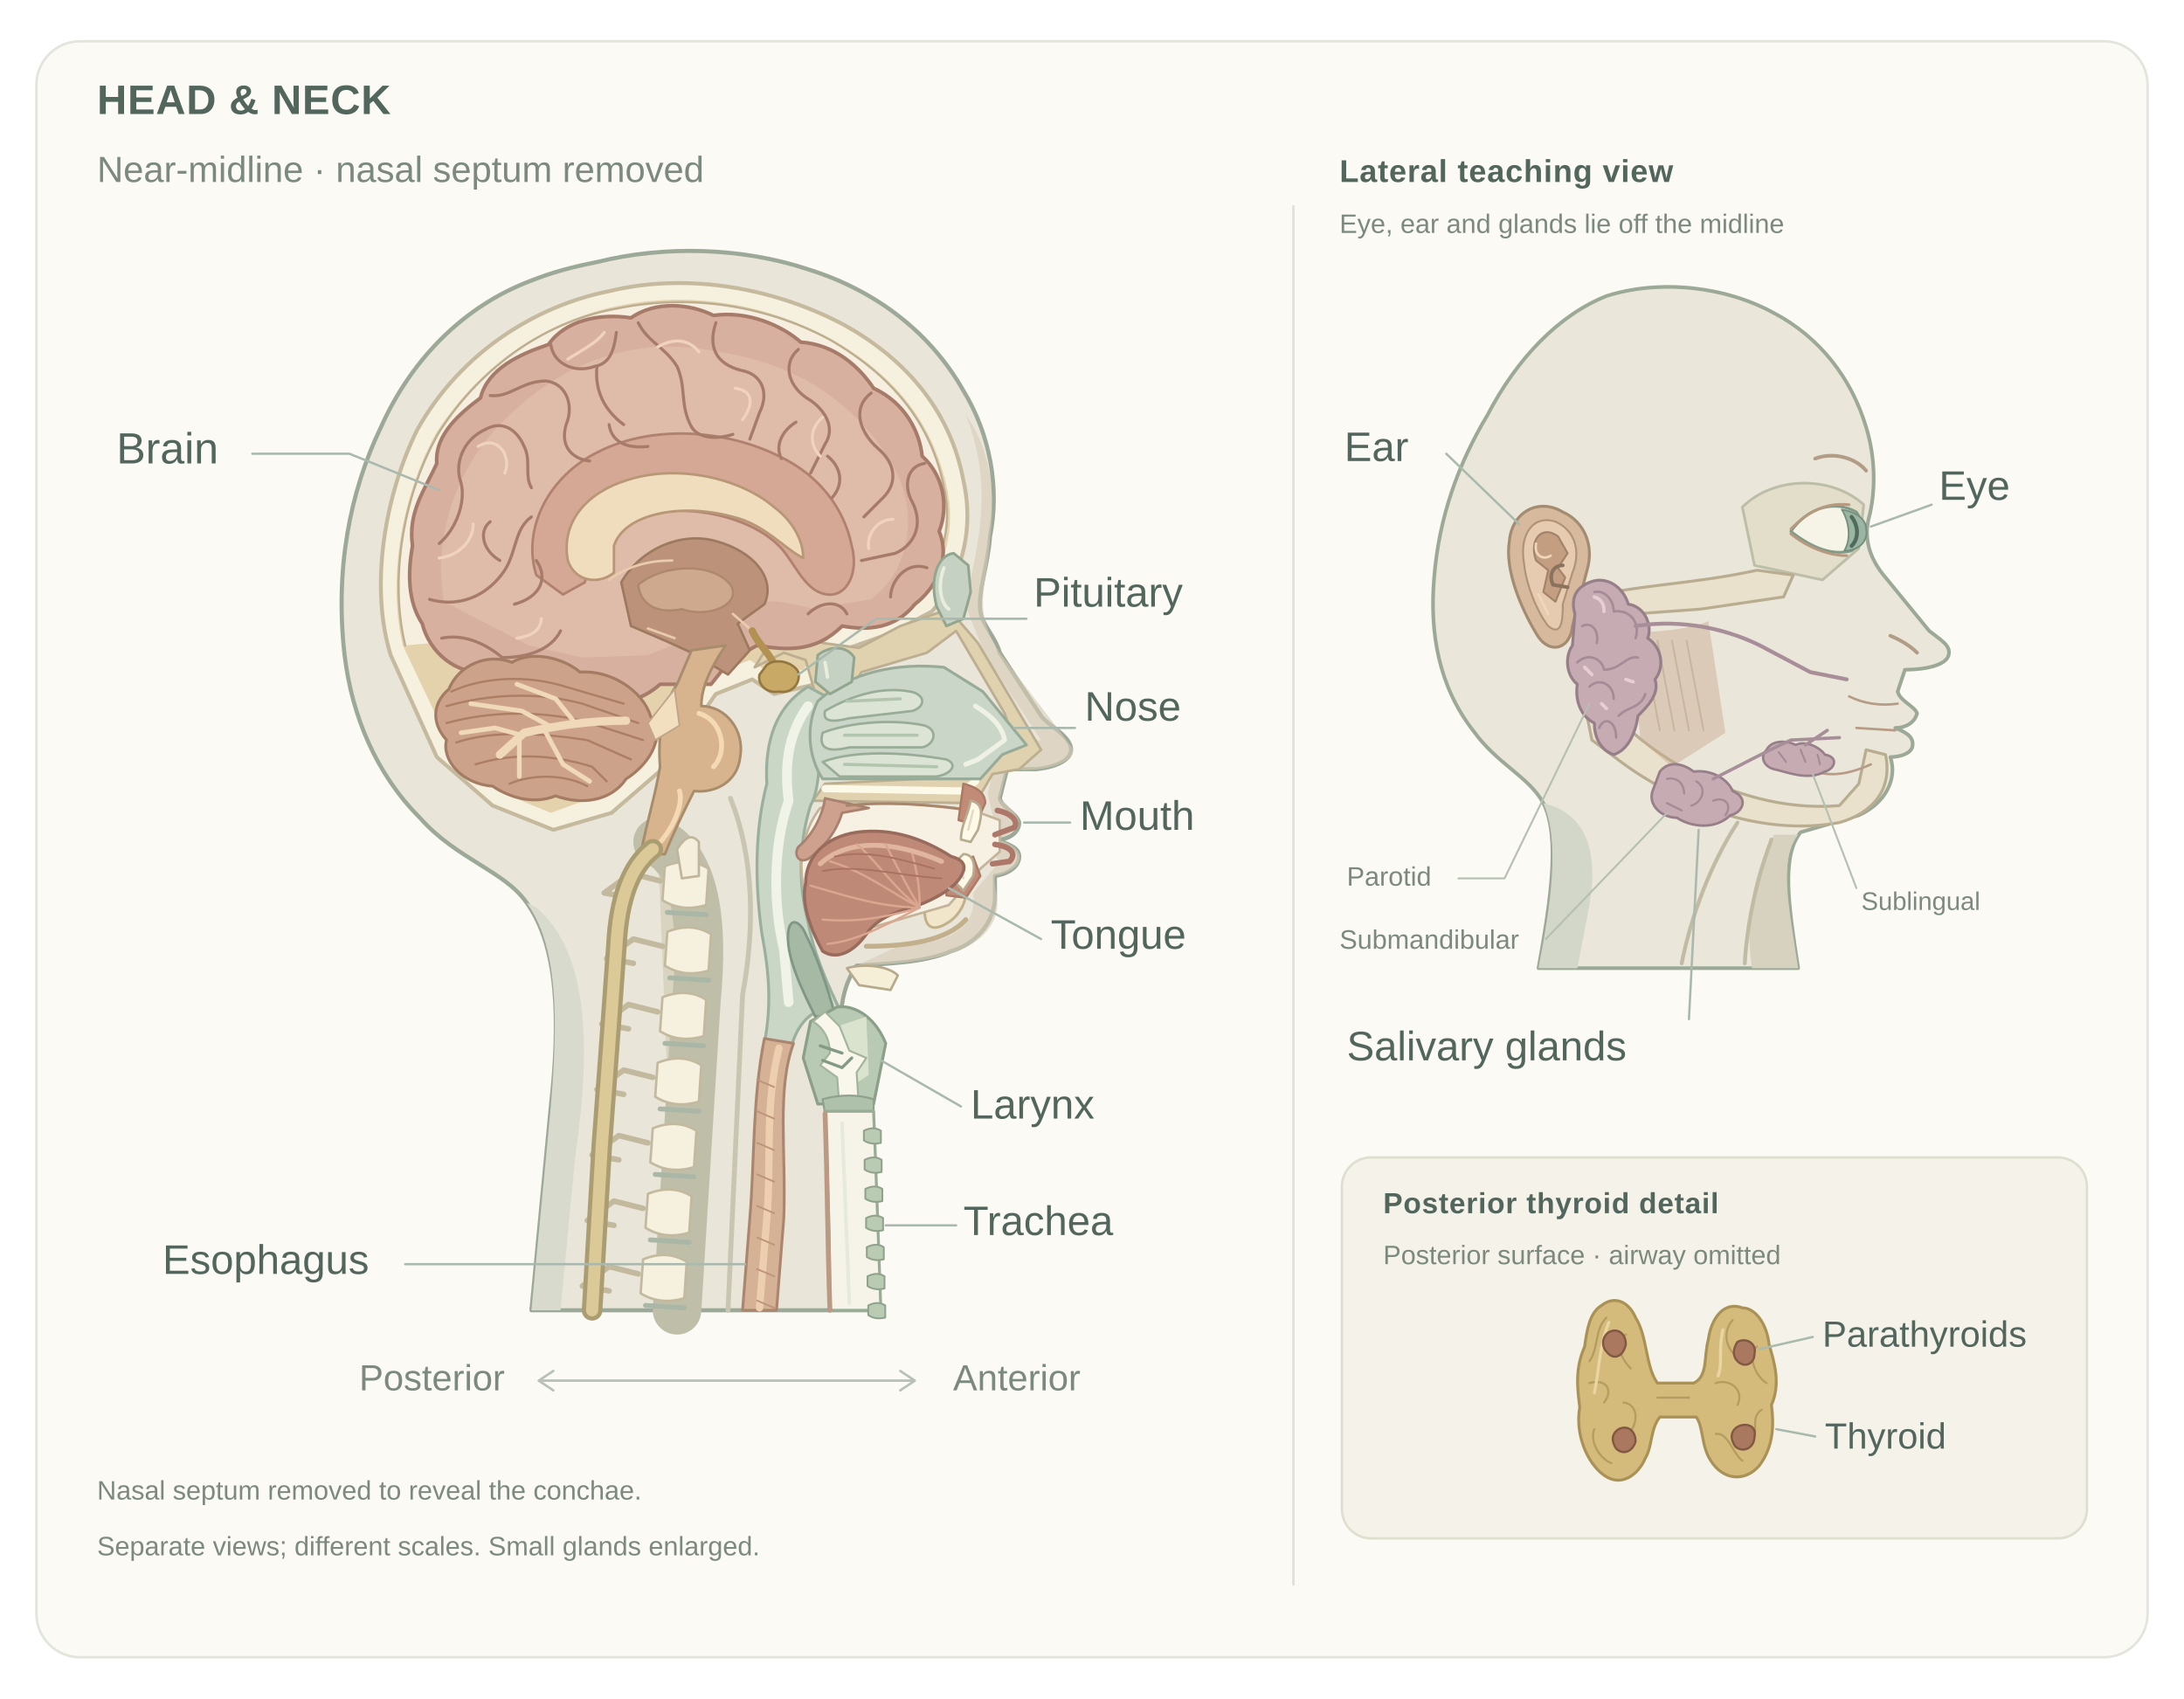
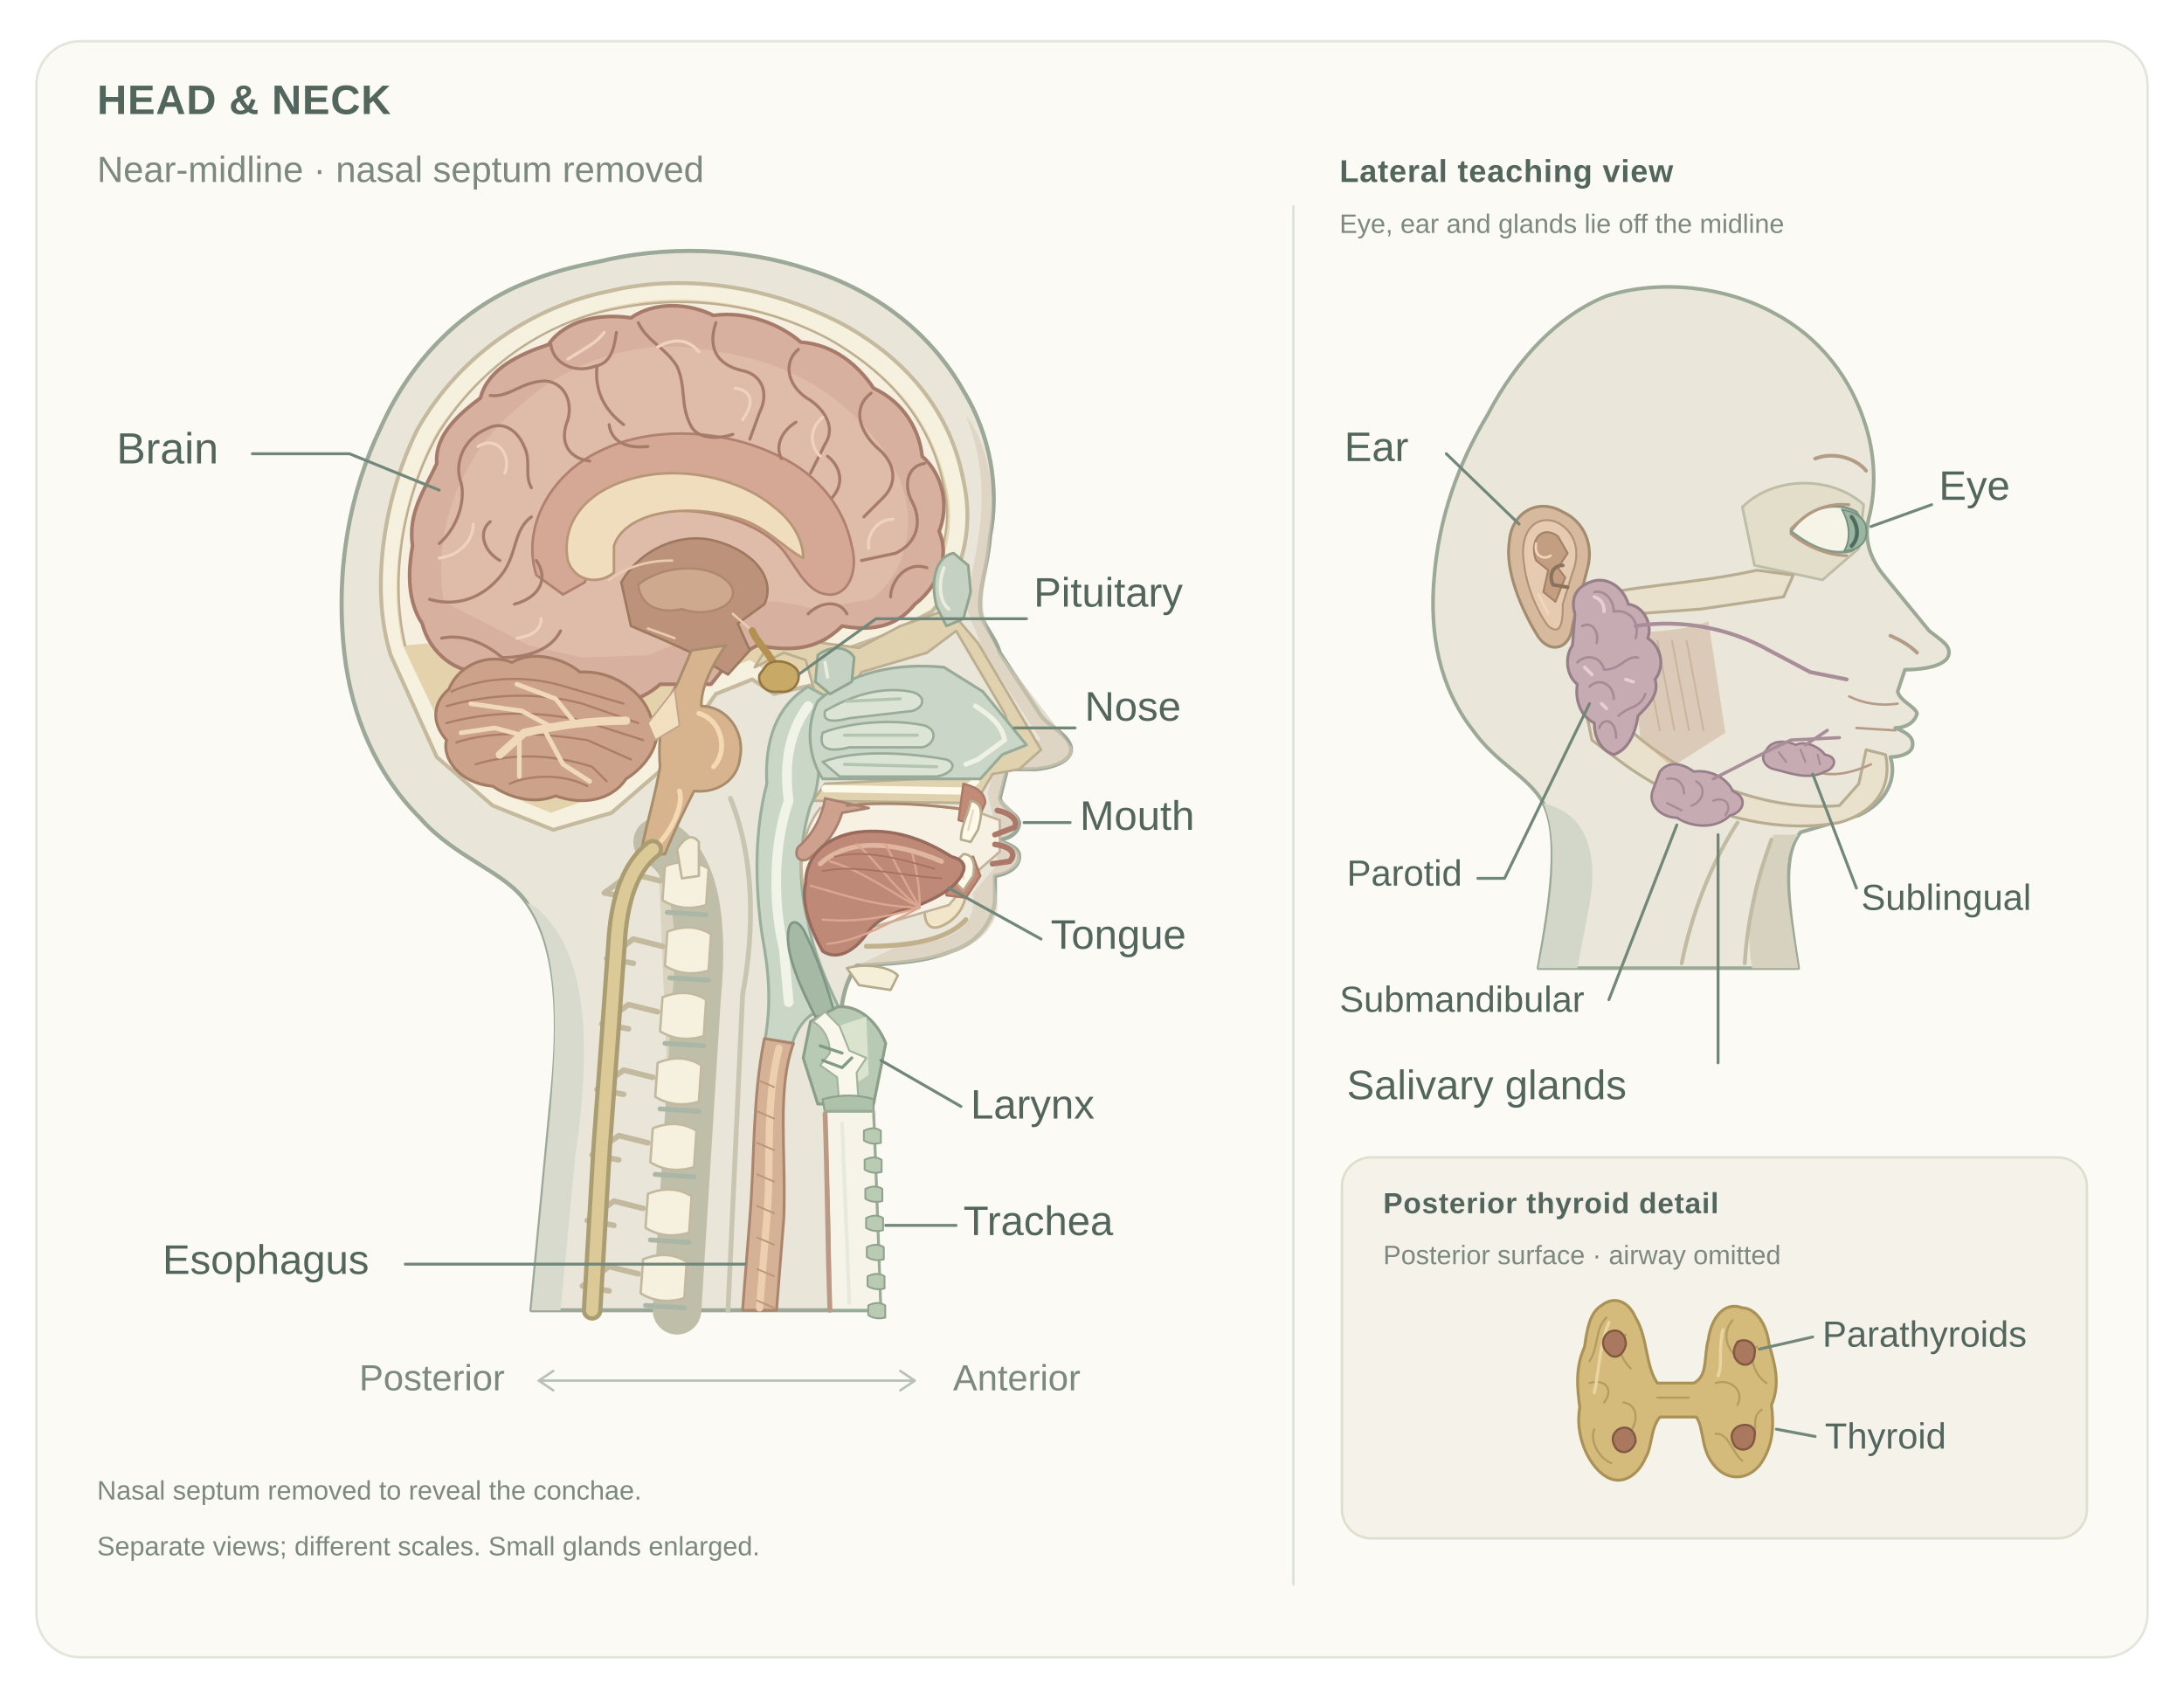
<svg xmlns="http://www.w3.org/2000/svg" viewBox="0 0 900 700" fill="none" role="group" aria-labelledby="body-title body-description" data-artwork-version="4.0-head-anatomical">
  <defs>
    <style>text{font-family:Arial,"Noto Sans CJK SC",sans-serif}.organ{cursor:pointer;transition:opacity .2s ease;outline:none}.organ.dimmed,.organ.is-dimmed{opacity:.18}.organ.active,.organ.selected,.organ:focus-visible{filter:drop-shadow(0 0 3px #5a8d7990)}.detail{pointer-events:none}.organ-hit{fill:transparent;stroke:none}.section-title{font-weight:600;letter-spacing:.3px}.leader{fill:none;stroke:#a6b5a7;stroke-width:1}.view-note{fill:#7c897e}</style>
  </defs>
  <g id="head-inset-context" pointer-events="none">
    <rect x="15" y="17" width="870" height="666" rx="18" fill="#fbfaf5" stroke="#e1e5db" />
    <path d="M533 85V653" fill="none" stroke="#dce2d8" stroke-width="1" stroke-linecap="round" stroke-linejoin="round" />
    <text x="40" y="47" fill="#52665e" font-size="17" text-anchor="start" data-en="HEAD &amp; NECK" data-zh="头颈" class="section-title">HEAD &amp; NECK</text>
    <text x="40" y="75" fill="#52665e" font-size="15" text-anchor="start" data-en="Near-midline · nasal septum removed" data-zh="近正中切面 · 已移去鼻中隔" class="view-note">Near-midline · nasal septum removed</text>
    <text x="552" y="75" fill="#52665e" font-size="13" text-anchor="start" data-en="Lateral teaching view" data-zh="侧位教学示意" class="section-title">Lateral teaching view</text>
    <text x="552" y="96" fill="#52665e" font-size="11" text-anchor="start" data-en="Eye, ear and glands lie off the midline" data-zh="眼、耳与腺体位于正中面外" class="view-note">Eye, ear and glands lie off the midline</text>
    <path d="M246 108C274 101 306 102 333 111C362 120 384 138 397 161C408 179 412 201 408 221C407 234 403 243 404 252C405 258 410 262 412 269L429 295C432 299 439 302 441 307C443 312 437 316 427 317L415 317L412 329C413 333 419 335 420 339C420 343 416 346 411 346C415 348 420 349 420 353C420 357 416 360 410 361L410 371C409 381 402 389 392 392C380 397 366 397 353 398C344 411 346 428 348 448L358 540L219 540L227 456C231 420 230 390 217 372C208 359 188 354 173 337C155 319 145 295 142 270C138 235 144 203 157 176C170 147 192 126 218 116C228 112 236 110 246 108Z" fill="#e9e5d9" stroke="#9ca998" stroke-width="1.7" stroke-linecap="round" stroke-linejoin="round" />
    <path d="M221 374C242 392 244 429 237 477L231 540H219L227 456C230 419 230 390 217 372Z" fill="#d8dace" stroke="none" stroke-width="0" stroke-linecap="round" stroke-linejoin="round" />
    <path d="M398 171C411 204 401 229 398 250L406 270L429 305L412 307L407 327L410 340L406 348L412 355L401 368C403 383 390 389 370 390L353 398C380 397 400 394 408 382C414 373 409 367 410 361C424 358 423 349 411 346C424 341 421 337 412 329L415 317C435 319 446 312 441 307L412 269C400 251 407 242 408 221C411 199 406 182 398 171Z" fill="#d7cbb7" stroke="none" stroke-width="0" stroke-linecap="round" stroke-linejoin="round" opacity=".62" />
    <path d="M161 270C152 241 159 203 172 177C190 145 221 126 251 120C284 112 320 119 348 134C375 149 392 171 397 198C402 220 395 240 384 252L367 261L350 267L336 282L319 286L310 280L295 286L274 316L252 335L228 342L203 332L180 312Z" fill="#f6f0df" stroke="#c5b99e" stroke-width="1.6" stroke-linecap="round" stroke-linejoin="round" />
    <path d="M166 266C159 236 167 201 180 178C199 149 226 132 255 126C284 120 316 125 343 140C369 155 384 174 390 200C394 217 390 234 379 246L360 255L344 260L331 276L318 278L309 272L291 279L268 310L249 327L227 335L205 326L185 306Z" fill="#e4d2ad" stroke="none" stroke-width="0" stroke-linecap="round" stroke-linejoin="round" />
    <path d="M167 266C160 237 167 202 181 178C199 150 226 132 255 127C285 121 316 126 342 140C368 155 384 175 389 201C393 218 387 235 378 246" fill="#f6eedf" stroke="#bcae90" stroke-width="0.9" stroke-linecap="round" stroke-linejoin="round" />
    <path d="M311 275L323 269L332 272L336 286L348 288L355 277L382 269L394 260L414 294L417 303L405 306L398 320L340 323L335 330L402 331L409 319L420 317L429 309L403 265L391 251L371 258L354 267L339 265L330 262L316 267Z" fill="#e0d2ae" stroke="#bcae90" stroke-width="1.05" stroke-linecap="round" stroke-linejoin="round" />
    <path d="M340 325L397 326L402 322" fill="none" stroke="#fdf9e9" stroke-width="3" stroke-linecap="round" stroke-linejoin="round" />
    <path d="M397 361C400 368 397 376 391 380C385 384 381 383 381 375L383 362L389 357Z" fill="#f1e6c9" stroke="#c1b08b" stroke-width="1.1" stroke-linecap="round" stroke-linejoin="round" />
    <path d="M398 379C390 388 373 390 357 390" fill="none" stroke="#c1b08b" stroke-width="2" stroke-linecap="round" stroke-linejoin="round" />
    <path d="M271 347C287 355 290 381 287 412L279 540" fill="#d8d4bf" stroke="#bfbea9" stroke-width="20" stroke-linecap="round" stroke-linejoin="round" />
    <path d="M274 357Q284 353 292 358L291 373Q281 376 273 371Z" fill="#f6f0de" stroke="#c3b99f" stroke-width="1" stroke-linecap="round" stroke-linejoin="round" />
    <path d="M275 376L291 377" fill="none" stroke="#aab6a6" stroke-width="2" stroke-linecap="round" stroke-linejoin="round" />
    <path d="M272 363L260 360L249 368L260 370" fill="none" stroke="#c3b99f" stroke-width="2.3" stroke-linecap="round" stroke-linejoin="round" />
    <path d="M275 384Q285 380 293 385L292 400Q282 403 274 398Z" fill="#f6f0de" stroke="#c3b99f" stroke-width="1" stroke-linecap="round" stroke-linejoin="round" />
    <path d="M276 403L292 404" fill="none" stroke="#aab6a6" stroke-width="2" stroke-linecap="round" stroke-linejoin="round" />
    <path d="M273 390L261 387L250 395L261 397" fill="none" stroke="#c3b99f" stroke-width="2.3" stroke-linecap="round" stroke-linejoin="round" />
    <path d="M273 411Q283 407 291 412L290 427Q280 430 272 425Z" fill="#f6f0de" stroke="#c3b99f" stroke-width="1" stroke-linecap="round" stroke-linejoin="round" />
    <path d="M274 430L290 431" fill="none" stroke="#aab6a6" stroke-width="2" stroke-linecap="round" stroke-linejoin="round" />
    <path d="M271 417L259 414L248 422L259 424" fill="none" stroke="#c3b99f" stroke-width="2.3" stroke-linecap="round" stroke-linejoin="round" />
    <path d="M271 438Q281 434 289 439L288 454Q278 457 270 452Z" fill="#f6f0de" stroke="#c3b99f" stroke-width="1" stroke-linecap="round" stroke-linejoin="round" />
    <path d="M272 457L288 458" fill="none" stroke="#aab6a6" stroke-width="2" stroke-linecap="round" stroke-linejoin="round" />
    <path d="M269 444L257 441L246 449L257 451" fill="none" stroke="#c3b99f" stroke-width="2.3" stroke-linecap="round" stroke-linejoin="round" />
    <path d="M269 465Q279 461 287 466L286 481Q276 484 268 479Z" fill="#f6f0de" stroke="#c3b99f" stroke-width="1" stroke-linecap="round" stroke-linejoin="round" />
    <path d="M270 484L286 485" fill="none" stroke="#aab6a6" stroke-width="2" stroke-linecap="round" stroke-linejoin="round" />
    <path d="M267 471L255 468L244 476L255 478" fill="none" stroke="#c3b99f" stroke-width="2.3" stroke-linecap="round" stroke-linejoin="round" />
    <path d="M267 492Q277 488 285 493L284 508Q274 511 266 506Z" fill="#f6f0de" stroke="#c3b99f" stroke-width="1" stroke-linecap="round" stroke-linejoin="round" />
    <path d="M268 511L284 512" fill="none" stroke="#aab6a6" stroke-width="2" stroke-linecap="round" stroke-linejoin="round" />
    <path d="M265 498L253 495L242 503L253 505" fill="none" stroke="#c3b99f" stroke-width="2.3" stroke-linecap="round" stroke-linejoin="round" />
    <path d="M265 519Q275 515 283 520L282 535Q272 538 264 533Z" fill="#f6f0de" stroke="#c3b99f" stroke-width="1" stroke-linecap="round" stroke-linejoin="round" />
    <path d="M266 538L282 539" fill="none" stroke="#aab6a6" stroke-width="2" stroke-linecap="round" stroke-linejoin="round" />
    <path d="M263 525L251 522L240 530L251 532" fill="none" stroke="#c3b99f" stroke-width="2.3" stroke-linecap="round" stroke-linejoin="round" />
    <path d="M279 350L281 362L288 361L288 347Q284 342 279 350Z" fill="#f4eedb" stroke="#c0b69d" stroke-width="1" stroke-linecap="round" stroke-linejoin="round" />
    <path d="M301 329C311 354 311 383 306 410L300 540" fill="none" stroke="#c9c5b1" stroke-width="2" stroke-linecap="round" stroke-linejoin="round" />
    <path d="M662 122C684 115 711 118 731 129C750 139 763 156 769 176C773 189 773 203 770 214C768 223 771 231 777 238L795 260C800 264 804 266 803 270C802 274 794 276 785 276L782 285C783 289 789 291 790 294C789 298 785 300 781 300C786 302 789 304 788 308C787 311 782 312 779 312C782 321 777 331 766 336L742 343C734 353 737 373 741 399L634 399C639 371 643 345 636 331C630 320 617 315 607 301C593 283 589 261 591 238C593 213 601 191 613 171C625 148 642 130 662 122Z" fill="#eae7da" stroke="#9ca997" stroke-width="1.5" stroke-linecap="round" stroke-linejoin="round" />
    <path d="M636 331C653 335 659 350 655 373L650 399H634C639 373 643 347 636 331Z" fill="#d3d7ca" stroke="none" stroke-width="0" stroke-linecap="round" stroke-linejoin="round" />
    <path d="M741 344C733 354 737 373 741 399H722C718 375 725 355 731 344Z" fill="#d7d2bf" stroke="none" stroke-width="0" stroke-linecap="round" stroke-linejoin="round" />
    <path d="M718 209C731 196 755 196 768 208L766 226L751 239L723 233Z" fill="#e3dec9" stroke="#bdbea7" stroke-width="1.1" stroke-linecap="round" stroke-linejoin="round" />
    <path d="M652 247C672 241 697 241 724 235L739 237L735 246L701 251L674 253L669 268L673 302C690 317 723 335 758 332L766 323L769 309L777 311C780 325 772 335 758 339C725 345 691 331 668 314L656 305L648 266Z" fill="#e9e1cb" stroke="#b9ad91" stroke-width="1.2" stroke-linecap="round" stroke-linejoin="round" />
    <path d="M672 261C683 260 694 260 704 256L711 302L689 316L676 305Z" fill="#c9ac91" stroke="none" stroke-width="0" stroke-linecap="round" stroke-linejoin="round" opacity=".48" />
    <path d="M677 264L684 301" fill="none" stroke="#bca185" stroke-width="0.7" stroke-linecap="round" stroke-linejoin="round" opacity=".55" />
    <path d="M683 264L690 301" fill="none" stroke="#bca185" stroke-width="0.7" stroke-linecap="round" stroke-linejoin="round" opacity=".55" />
    <path d="M689 264L696 301" fill="none" stroke="#bca185" stroke-width="0.7" stroke-linecap="round" stroke-linejoin="round" opacity=".55" />
    <path d="M695 264L702 301" fill="none" stroke="#bca185" stroke-width="0.7" stroke-linecap="round" stroke-linejoin="round" opacity=".55" />
    <path d="M716 339C705 356 697 377 693 397M730 346C724 362 720 380 719 397" fill="none" stroke="#c2bba4" stroke-width="1.6" stroke-linecap="round" stroke-linejoin="round" />
    <path d="M782 290C775 291 768 290 762 287M781 301L765 300M771 315C760 320 752 320 746 317" fill="none" stroke="#b69c86" stroke-width="1" stroke-linecap="round" stroke-linejoin="round" />
    <path d="M779 262Q786 265 790 269M748 189C756 186 765 189 769 194" fill="none" stroke="#b29c85" stroke-width="1.5" stroke-linecap="round" stroke-linejoin="round" />
    <rect x="553" y="477" width="307" height="157" rx="12" fill="#f5f3e9" stroke="#dedfce" />
    <text x="570" y="500" fill="#52665e" font-size="12" text-anchor="start" data-en="Posterior thyroid detail" data-zh="甲状腺后面观" class="section-title">Posterior thyroid detail</text>
    <text x="570" y="521" fill="#52665e" font-size="11" text-anchor="start" data-en="Posterior surface · airway omitted" data-zh="后表面 · 未绘气道" class="view-note">Posterior surface · airway omitted</text>
    <text x="178" y="573" fill="#52665e" font-size="15" text-anchor="middle" data-en="Posterior" data-zh="后" class="view-note">Posterior</text>
    <text x="419" y="573" fill="#52665e" font-size="15" text-anchor="middle" data-en="Anterior" data-zh="前" class="view-note">Anterior</text>
    <path d="M222 569H377M222 569L228 565M222 569L228 573M377 569L371 565M377 569L371 573" fill="none" stroke="#b7c1b6" stroke-width="1" stroke-linecap="round" stroke-linejoin="round" />
    <text x="40" y="618" fill="#52665e" font-size="11" text-anchor="start" data-en="Nasal septum removed to reveal the conchae." data-zh="移去鼻中隔，以显示鼻甲。" class="view-note">Nasal septum removed to reveal the conchae.</text>
    <text x="40" y="641" fill="#52665e" font-size="11" text-anchor="start" data-en="Separate views; different scales. Small glands enlarged." data-zh="各视图比例不同；小腺体经放大。" class="view-note">Separate views; different scales. Small glands enlarged.</text>
    <path d="M349 399C356 397 366 398 370 402L367 408L354 406Z" fill="#f6efd8" stroke="#b5aa8c" stroke-width="1" stroke-linecap="round" stroke-linejoin="round" />
  </g>
  <g id="brain" class="organ" data-organ="brain" tabindex="0" role="button" aria-label="Brain, near-midline section with cerebral folds, cerebellum and brainstem" data-view="sagittal">
    <path d="M174 257C168 248 168 236 170 225C168 211 175 202 180 191C179 179 190 170 198 164C201 152 214 146 226 142C233 132 247 129 260 131C270 124 284 125 294 130C308 128 322 134 330 141C344 142 354 151 360 160C373 166 379 178 380 188C389 196 391 209 387 219C392 231 385 243 377 249C369 259 358 260 347 258C336 269 324 268 312 266L301 272L293 282L272 282C261 292 245 292 232 286C218 289 208 281 200 277C188 278 177 269 174 257Z" fill="#d8b0a0" stroke="#a77b6a" stroke-width="1.5" stroke-linecap="round" stroke-linejoin="round" />
    <path d="M183 248C178 222 188 191 210 171C237 145 268 139 296 145C331 150 355 169 368 192C379 211 375 235 359 247L335 251C315 245 302 247 287 262L267 270L240 271L218 266Z" fill="#e4c1ae" stroke="none" stroke-width="0" stroke-linecap="round" stroke-linejoin="round" opacity=".62" />
    <path d="M221 237C215 218 226 196 247 186C269 175 299 177 321 188C338 196 348 210 351 225C354 236 349 246 341 245C331 244 327 230 320 224C307 212 281 207 262 213C248 218 244 228 241 240L232 245Z" fill="#d5a895" stroke="#af816e" stroke-width="1.05" stroke-linecap="round" stroke-linejoin="round" />
    <path d="M234 231C231 215 242 203 258 198C279 191 305 197 319 209C327 215 331 223 331 230C323 226 315 216 302 213C280 207 257 212 253 225L253 236C247 241 237 240 234 231Z" fill="#f0ddbe" stroke="#b89776" stroke-width="1.05" stroke-linecap="round" stroke-linejoin="round" />
    <path d="M256 240C264 226 281 219 295 223C310 227 320 238 315 249L304 257L309 268L300 278L285 269L274 264L260 258Z" fill="#bc927a" stroke="#9c795f" stroke-width="1" stroke-linecap="round" stroke-linejoin="round" />
    <path d="M263 241C274 232 294 232 301 241C306 249 292 255 281 251C272 253 264 250 263 241Z" fill="#cfa98e" stroke="#ad886c" stroke-width="0.9" stroke-linecap="round" stroke-linejoin="round" />
    <path d="M251 239C259 233 268 231 277 231M302 253L310 260M267 259L278 263" fill="none" stroke="#e9cbb0" stroke-width="1" stroke-linecap="round" stroke-linejoin="round" />
    <path d="M181 224C188 218 192 207 190 199C187 191 191 181 200 177C207 173 213 177 216 184C219 190 216 196 219 201" fill="none" stroke="#a77b6a" stroke-width="1.25" stroke-linecap="round" stroke-linejoin="round" class="detail" />
    <path d="M177 247C191 251 202 244 208 235C213 227 212 218 219 213" fill="none" stroke="#a77b6a" stroke-width="1.25" stroke-linecap="round" stroke-linejoin="round" class="detail" />
    <path d="M182 263C192 261 201 266 207 271M207 271C217 271 227 268 231 260" fill="none" stroke="#a77b6a" stroke-width="1.25" stroke-linecap="round" stroke-linejoin="round" class="detail" />
    <path d="M202 163C210 164 215 157 225 157C233 158 236 166 234 173C230 183 235 189 243 190" fill="none" stroke="#a77b6a" stroke-width="1.25" stroke-linecap="round" stroke-linejoin="round" class="detail" />
    <path d="M227 142C228 150 237 154 245 151C251 150 253 145 254 137" fill="none" stroke="#a77b6a" stroke-width="1.25" stroke-linecap="round" stroke-linejoin="round" class="detail" />
    <path d="M246 151C245 161 249 169 257 175" fill="none" stroke="#a77b6a" stroke-width="1.25" stroke-linecap="round" stroke-linejoin="round" class="detail" />
    <path d="M263 133C267 141 274 143 279 151C283 160 280 167 285 176" fill="none" stroke="#a77b6a" stroke-width="1.25" stroke-linecap="round" stroke-linejoin="round" class="detail" />
    <path d="M295 133C291 145 297 151 307 153C314 155 317 162 313 170L309 181" fill="none" stroke="#a77b6a" stroke-width="1.25" stroke-linecap="round" stroke-linejoin="round" class="detail" />
    <path d="M329 144C322 150 325 160 334 165C341 170 344 177 340 183L334 195" fill="none" stroke="#a77b6a" stroke-width="1.25" stroke-linecap="round" stroke-linejoin="round" class="detail" />
    <path d="M359 162C351 168 354 178 362 185C369 191 370 199 364 205L356 213" fill="none" stroke="#a77b6a" stroke-width="1.25" stroke-linecap="round" stroke-linejoin="round" class="detail" />
    <path d="M381 191C374 192 372 200 376 207C381 217 376 225 369 228L355 231" fill="none" stroke="#a77b6a" stroke-width="1.25" stroke-linecap="round" stroke-linejoin="round" class="detail" />
    <path d="M382 234C373 231 367 240 367 246M349 253C346 247 338 248 333 253" fill="none" stroke="#a77b6a" stroke-width="1.25" stroke-linecap="round" stroke-linejoin="round" class="detail" />
    <path d="M202 215C197 219 199 227 206 231M212 249C223 246 226 238 221 231" fill="none" stroke="#a77b6a" stroke-width="1.25" stroke-linecap="round" stroke-linejoin="round" class="detail" />
    <path d="M251 175C252 182 258 185 267 184M285 176C288 181 296 181 302 179" fill="none" stroke="#a77b6a" stroke-width="1.25" stroke-linecap="round" stroke-linejoin="round" class="detail" />
    <path d="M322 189C319 183 323 177 328 174M343 205C349 198 345 191 341 188" fill="none" stroke="#a77b6a" stroke-width="1.25" stroke-linecap="round" stroke-linejoin="round" class="detail" />
    <path d="M181 230C189 229 195 223 195 216" fill="none" stroke="#efd2bf" stroke-width="1.25" stroke-linecap="round" stroke-linejoin="round" class="detail" />
    <path d="M197 184C205 179 211 188 208 195" fill="none" stroke="#efd2bf" stroke-width="1.25" stroke-linecap="round" stroke-linejoin="round" class="detail" />
    <path d="M234 148C242 143 246 141 249 137" fill="none" stroke="#efd2bf" stroke-width="1.25" stroke-linecap="round" stroke-linejoin="round" class="detail" />
    <path d="M271 143C278 139 284 140 288 145" fill="none" stroke="#efd2bf" stroke-width="1.25" stroke-linecap="round" stroke-linejoin="round" class="detail" />
    <path d="M303 160C310 161 311 166 306 173" fill="none" stroke="#efd2bf" stroke-width="1.25" stroke-linecap="round" stroke-linejoin="round" class="detail" />
    <path d="M339 172C333 177 334 184 338 188" fill="none" stroke="#efd2bf" stroke-width="1.25" stroke-linecap="round" stroke-linejoin="round" class="detail" />
    <path d="M368 214C361 214 357 221 358 226" fill="none" stroke="#efd2bf" stroke-width="1.25" stroke-linecap="round" stroke-linejoin="round" class="detail" />
    <path d="M213 263C220 262 223 259 223 255" fill="none" stroke="#efd2bf" stroke-width="1.25" stroke-linecap="round" stroke-linejoin="round" class="detail" />
    <path d="M185 284C189 274 201 269 211 273C219 268 232 271 239 277C252 276 265 285 268 295C275 305 266 316 258 321C252 330 240 332 229 328C219 332 209 328 203 324C190 323 182 313 184 305C177 297 179 289 185 284Z" fill="#cda28b" stroke="#a47c63" stroke-width="1.2" stroke-linecap="round" stroke-linejoin="round" />
    <path d="M186 285C199 279 217 278 233 283L257 290" fill="none" stroke="#ac7f64" stroke-width="0.9" stroke-linecap="round" stroke-linejoin="round" class="detail" />
    <path d="M184 291C202 286 221 285 240 290L263 298" fill="none" stroke="#ac7f64" stroke-width="0.9" stroke-linecap="round" stroke-linejoin="round" class="detail" />
    <path d="M184 298C202 293 222 293 240 297L265 305" fill="none" stroke="#ac7f64" stroke-width="0.9" stroke-linecap="round" stroke-linejoin="round" class="detail" />
    <path d="M188 306C203 301 222 302 242 305L260 313" fill="none" stroke="#ac7f64" stroke-width="0.9" stroke-linecap="round" stroke-linejoin="round" class="detail" />
    <path d="M196 315C209 311 225 310 244 316L250 322" fill="none" stroke="#ac7f64" stroke-width="0.9" stroke-linecap="round" stroke-linejoin="round" class="detail" />
    <path d="M210 323C219 319 233 319 242 324" fill="none" stroke="#ac7f64" stroke-width="0.9" stroke-linecap="round" stroke-linejoin="round" class="detail" />
    <path d="M258 297C242 297 230 299 216 302L206 311" fill="none" stroke="#efd9b8" stroke-width="3.4" stroke-linecap="round" stroke-linejoin="round" class="detail" />
    <path d="M237 298L229 288L213 282M228 300L215 293L194 290M225 302L232 315L243 322M215 303L204 300L190 302M214 305L214 320" fill="none" stroke="#efd9b8" stroke-width="1.9" stroke-linecap="round" stroke-linejoin="round" class="detail" />
    <path d="M299 266C293 275 289 283 289 291C299 291 307 301 305 312C304 322 295 327 286 326C282 334 278 342 274 352L264 352C267 337 270 328 272 316C271 303 273 291 279 282L285 268Z" fill="#d8b48e" stroke="#a88d6c" stroke-width="1.1" stroke-linecap="round" stroke-linejoin="round" />
    <path d="M288 294C298 297 300 310 294 316M280 326C282 332 276 344 270 349" fill="none" stroke="#f3d9b4" stroke-width="2" stroke-linecap="round" stroke-linejoin="round" class="detail" />
    <path d="M278 284L280 299L270 305L267 298Z" fill="#f2dfbf" stroke="#c0a58a" stroke-width="0.7" stroke-linecap="round" stroke-linejoin="round" />
  </g>
  <g id="spinal-cord" class="organ" data-organ="spinal-cord" tabindex="0" role="button" aria-label="Spinal cord, continuous with the medulla and behind cervical vertebral bodies" data-view="sagittal">
    <path d="M269 350C260 357 255 370 254 390C252 418 250 446 248 472L244 540" fill="none" stroke="#aa9d72" stroke-width="8.5" stroke-linecap="round" stroke-linejoin="round" />
    <path d="M269 350C260 357 255 370 254 390C252 418 250 446 248 472L244 540" fill="none" stroke="#dbc997" stroke-width="5" stroke-linecap="round" stroke-linejoin="round" />
  </g>
  <g id="pituitary" class="organ" data-organ="pituitary" tabindex="0" role="button" aria-label="Pituitary gland, enlarged in the sella at the skull base" data-view="sagittal">
    <path d="M310 260C312 265 318 270 320 276" fill="none" stroke="#b39153" stroke-width="3" stroke-linecap="round" stroke-linejoin="round" />
    <path d="M316 274C320 271 327 273 329 277C330 282 326 286 321 285C316 286 312 282 313 278Z" fill="#c8aa66" stroke="#937640" stroke-width="1" stroke-linecap="round" stroke-linejoin="round" />
    <circle cx="321" cy="279" r="13" class="organ-hit" />
  </g>
  <g id="pharynx-larynx" class="organ" data-organ="pharynx-larynx" tabindex="0" role="button" aria-label="Pharynx and larynx, continuous airway behind nasal and oral cavities" data-view="sagittal">
    <path d="M333 283C320 291 315 305 316 323C311 342 311 364 314 385C317 401 318 414 315 430L326 432C328 423 334 416 341 416L347 418C341 406 335 392 333 380C329 365 329 348 334 332C340 321 335 304 344 289Z" fill="#cad7c6" stroke="#9aaf9d" stroke-width="1.2" stroke-linecap="round" stroke-linejoin="round" />
    <path d="M333 291C325 302 323 315 325 330C318 350 319 375 323 391L325 413" fill="none" stroke="#eff3e8" stroke-width="4" stroke-linecap="round" stroke-linejoin="round" class="detail" />
    <path d="M344 418C341 407 337 395 332 385C330 380 326 378 325 383C323 393 331 409 336 419Z" fill="#a6b9a5" stroke="#7f9785" stroke-width="1.05" stroke-linecap="round" stroke-linejoin="round" />
    <path d="M345 415C353 414 361 420 365 430L360 455L337 455L331 436L334 421Z" fill="#b8c9b4" stroke="#8b9f89" stroke-width="1.2" stroke-linecap="round" stroke-linejoin="round" />
    <path d="M357 419L358 443L352 447L346 441L345 423Z" fill="#dae3cd" stroke="none" stroke-width="0" stroke-linecap="round" stroke-linejoin="round" />
    <path d="M335 421C340 424 342 429 342 434L338 439L345 444L346 457L354 457L353 442L357 436L350 433L346 423L340 417Z" fill="#f9f7eb" stroke="#a3b49d" stroke-width="0.8" stroke-linecap="round" stroke-linejoin="round" />
    <path d="M339 437L347 440L351 436M338 431L347 434" fill="none" stroke="#829a86" stroke-width="1.25" stroke-linecap="round" stroke-linejoin="round" class="detail" />
    <path d="M339 453Q350 450 360 453L360 459L340 459Z" fill="#aec1aa" stroke="#8fa18d" stroke-width="0.8" stroke-linecap="round" stroke-linejoin="round" />
  </g>
  <g id="nose-sinuses" class="organ" data-organ="nose-sinuses" tabindex="0" role="button" aria-label="Nose, nasal cavity with lateral-wall conchae, and representative frontal and sphenoidal sinuses" data-view="sagittal">
    <path d="M337 289C350 277 370 273 389 275L405 285L423 307L413 311L404 321L339 321C333 312 332 299 337 289Z" fill="#cad6c7" stroke="#98aa98" stroke-width="1.15" stroke-linecap="round" stroke-linejoin="round" />
    <path d="M340 293C352 286 364 283 375 285C381 286 382 291 376 293L350 296C342 298 339 297 340 293Z" fill="#dce5d5" stroke="#99ac98" stroke-width="1" stroke-linecap="round" stroke-linejoin="round" />
    <path d="M339 302C349 298 367 296 381 299C387 301 385 307 380 308L350 308C342 310 337 309 339 302Z" fill="#dce5d5" stroke="#99ac98" stroke-width="1" stroke-linecap="round" stroke-linejoin="round" />
    <path d="M339 314C352 309 373 310 390 313C395 315 392 319 386 320L346 320Z" fill="#dce5d5" stroke="#99ac98" stroke-width="1" stroke-linecap="round" stroke-linejoin="round" />
    <path d="M349 289L371 288M348 303L378 303M348 315L386 316" fill="none" stroke="#b3c5af" stroke-width="1.3" stroke-linecap="round" stroke-linejoin="round" class="detail" />
    <path d="M402 291C410 296 413 300 414 305L403 313L398 315" fill="none" stroke="#eef1e3" stroke-width="2" stroke-linecap="round" stroke-linejoin="round" class="detail" />
    <path d="M393 228C386 229 383 239 386 250L390 258L397 255L400 244L399 233Z" fill="#c5d1c2" stroke="#91a58f" stroke-width="1.1" stroke-linecap="round" stroke-linejoin="round" />
    <path d="M337 270C342 266 349 266 352 271L351 281L342 286L336 281Z" fill="#c5d1c2" stroke="#91a58f" stroke-width="1.1" stroke-linecap="round" stroke-linejoin="round" />
    <path d="M389 234C386 242 388 249 391 251M340 273L341 279" fill="none" stroke="#e9eddd" stroke-width="1.4" stroke-linecap="round" stroke-linejoin="round" class="detail" />
  </g>
  <g id="mouth" class="organ" data-organ="mouth" tabindex="0" role="button" aria-label="Mouth and oral cavity with hard and soft palate" data-view="sagittal">
    <path d="M338 333C357 330 382 331 401 334L412 338L412 351L404 358L391 373L360 382L333 372C328 359 330 343 338 333Z" fill="#f7f1e3" stroke="#c3b398" stroke-width="1" stroke-linecap="round" stroke-linejoin="round" />
    <path d="M340 329C339 336 335 344 329 349C327 352 329 356 333 354C340 349 345 342 347 335L358 333Z" fill="#cda18e" stroke="#a98170" stroke-width="1.05" stroke-linecap="round" stroke-linejoin="round" />
    <path d="M349 332C367 330 386 332 400 334" fill="none" stroke="#a8866b" stroke-width="1.1" stroke-linecap="round" stroke-linejoin="round" />
    <path d="M411 334C416 335 420 338 418 341L410 344M410 348C417 349 419 352 416 355L409 356" fill="none" stroke="#ad7869" stroke-width="2.3" stroke-linecap="round" stroke-linejoin="round" />
  </g>
  <g id="teeth-gums" class="organ" data-organ="teeth-gums" tabindex="0" role="button" aria-label="Teeth and gums, representative upper and lower incisors in section" data-view="sagittal">
    <path d="M397 323C401 324 406 326 406 331L402 340L395 338Z" fill="#c28b78" stroke="#a97b67" stroke-width="0.9" stroke-linecap="round" stroke-linejoin="round" />
    <path d="M390 358L401 353L404 361L398 370L390 369Z" fill="#c28b78" stroke="#a97b67" stroke-width="0.9" stroke-linecap="round" stroke-linejoin="round" />
    <path d="M400 330C405 331 405 335 403 342L400 347L396 346C396 340 399 336 400 330Z" fill="#fff9e8" stroke="#b7ac90" stroke-width="1" stroke-linecap="round" stroke-linejoin="round" />
    <path d="M397 352C401 352 402 356 401 361L397 367L393 363L392 357Z" fill="#fff9e8" stroke="#b7ac90" stroke-width="1" stroke-linecap="round" stroke-linejoin="round" />
    <path d="M401 334L399 342M396 357L397 362" fill="none" stroke="#e2dac4" stroke-width="0.9" stroke-linecap="round" stroke-linejoin="round" class="detail" />
  </g>
  <g id="tongue" class="organ" data-organ="tongue" tabindex="0" role="button" aria-label="Tongue, muscular body and posterior root in sagittal section" data-view="sagittal">
    <path d="M392 353C381 346 368 341 353 343C340 345 332 353 332 364C330 372 334 383 339 392C345 396 352 392 357 385C361 379 368 376 376 374C387 370 395 365 397 359C398 356 396 354 392 353Z" fill="#bf8977" stroke="#996b5d" stroke-width="1.3" stroke-linecap="round" stroke-linejoin="round" />
    <path d="M338 356C349 346 367 346 388 355" fill="none" stroke="#e0b6a1" stroke-width="2" stroke-linecap="round" stroke-linejoin="round" class="detail" />
    <path d="M379 374C369 369 356 359 342 355" fill="none" stroke="#dba68f" stroke-width="0.9" stroke-linecap="round" stroke-linejoin="round" class="detail" />
    <path d="M379 374C368 366 359 352 353 348" fill="none" stroke="#dba68f" stroke-width="0.9" stroke-linecap="round" stroke-linejoin="round" class="detail" />
    <path d="M379 374C373 364 368 354 365 348" fill="none" stroke="#dba68f" stroke-width="0.9" stroke-linecap="round" stroke-linejoin="round" class="detail" />
    <path d="M379 374C379 366 378 360 376 352" fill="none" stroke="#dba68f" stroke-width="0.9" stroke-linecap="round" stroke-linejoin="round" class="detail" />
    <path d="M379 374C363 374 348 369 334 365" fill="none" stroke="#dba68f" stroke-width="0.9" stroke-linecap="round" stroke-linejoin="round" class="detail" />
    <path d="M379 374C362 379 351 380 339 379" fill="none" stroke="#dba68f" stroke-width="0.9" stroke-linecap="round" stroke-linejoin="round" class="detail" />
    <path d="M379 374C360 384 351 388 341 389" fill="none" stroke="#dba68f" stroke-width="0.9" stroke-linecap="round" stroke-linejoin="round" class="detail" />
    <path d="M344 353C357 350 371 354 385 358M339 359C353 356 371 361 388 362" fill="none" stroke="#a97260" stroke-width="0.7" stroke-linecap="round" stroke-linejoin="round" class="detail" />
  </g>
  <g id="esophagus" class="organ" data-organ="esophagus" tabindex="0" role="button" aria-label="Esophagus, muscular foodway posterior to the larynx and trachea" data-view="sagittal">
    <path d="M315 428C310 453 311 478 309 502L306 540L320 540L323 502C324 474 320 449 327 430Z" fill="#d5b195" stroke="#aa866e" stroke-width="1.15" stroke-linecap="round" stroke-linejoin="round" />
    <path d="M321 432C315 456 318 479 316 502L313 539" fill="none" stroke="#edcfaf" stroke-width="3" stroke-linecap="round" stroke-linejoin="round" class="detail" />
    <path d="M312 445L319 448" fill="none" stroke="#bc9479" stroke-width="0.7" stroke-linecap="round" stroke-linejoin="round" class="detail" />
    <path d="M312 458L319 461" fill="none" stroke="#bc9479" stroke-width="0.7" stroke-linecap="round" stroke-linejoin="round" class="detail" />
    <path d="M312 471L319 474" fill="none" stroke="#bc9479" stroke-width="0.7" stroke-linecap="round" stroke-linejoin="round" class="detail" />
    <path d="M312 484L319 487" fill="none" stroke="#bc9479" stroke-width="0.7" stroke-linecap="round" stroke-linejoin="round" class="detail" />
    <path d="M312 497L319 500" fill="none" stroke="#bc9479" stroke-width="0.7" stroke-linecap="round" stroke-linejoin="round" class="detail" />
    <path d="M312 510L319 513" fill="none" stroke="#bc9479" stroke-width="0.7" stroke-linecap="round" stroke-linejoin="round" class="detail" />
    <path d="M312 523L319 526" fill="none" stroke="#bc9479" stroke-width="0.7" stroke-linecap="round" stroke-linejoin="round" class="detail" />
    <path d="M312 536L319 539" fill="none" stroke="#bc9479" stroke-width="0.7" stroke-linecap="round" stroke-linejoin="round" class="detail" />
  </g>
  <g id="trachea" class="organ" data-organ="trachea" tabindex="0" role="button" aria-label="Trachea, air-filled lumen with anterior cartilage and posterior membranous wall" data-view="sagittal">
    <path d="M340 458C341 483 342 510 342 540L363 540C362 512 361 482 360 458Z" fill="#f6f4e8" stroke="#98ac96" stroke-width="1.2" stroke-linecap="round" stroke-linejoin="round" />
    <path d="M340 459C341 487 341 511 342 540" fill="none" stroke="#bb9982" stroke-width="2" stroke-linecap="round" stroke-linejoin="round" />
    <path d="M356.0 466Q360.0 464 363.0 466L363.0 471Q359.0 472 356.0 470Z" fill="#b9cbb3" stroke="#90a28b" stroke-width="0.75" stroke-linecap="round" stroke-linejoin="round" class="detail" />
    <path d="M356.3 478Q360.3 476 363.3 478L363.3 483Q359.3 484 356.3 482Z" fill="#b9cbb3" stroke="#90a28b" stroke-width="0.75" stroke-linecap="round" stroke-linejoin="round" class="detail" />
    <path d="M356.6 490Q360.6 488 363.6 490L363.6 495Q359.6 496 356.6 494Z" fill="#b9cbb3" stroke="#90a28b" stroke-width="0.75" stroke-linecap="round" stroke-linejoin="round" class="detail" />
    <path d="M356.9 502Q360.9 500 363.9 502L363.9 507Q359.9 508 356.9 506Z" fill="#b9cbb3" stroke="#90a28b" stroke-width="0.75" stroke-linecap="round" stroke-linejoin="round" class="detail" />
    <path d="M357.2 514Q361.2 512 364.2 514L364.2 519Q360.2 520 357.2 518Z" fill="#b9cbb3" stroke="#90a28b" stroke-width="0.75" stroke-linecap="round" stroke-linejoin="round" class="detail" />
    <path d="M357.5 526Q361.5 524 364.5 526L364.5 531Q360.5 532 357.5 530Z" fill="#b9cbb3" stroke="#90a28b" stroke-width="0.75" stroke-linecap="round" stroke-linejoin="round" class="detail" />
    <path d="M357.8 538Q361.8 536 364.8 538L364.8 543Q360.8 544 357.8 542Z" fill="#b9cbb3" stroke="#90a28b" stroke-width="0.75" stroke-linecap="round" stroke-linejoin="round" class="detail" />
    <path d="M347 463L350 537" fill="none" stroke="#e5eada" stroke-width="1.5" stroke-linecap="round" stroke-linejoin="round" class="detail" />
  </g>
  <g id="eyes" class="organ" data-organ="eyes" tabindex="0" role="button" aria-label="Eye in the lateral orbital region, with lids and corneal contour" data-view="lateral">
    <path d="M738 219C745 209 756 206 765 211C769 217 768 223 763 227C755 229 747 226 738 219Z" fill="#f5f4e7" stroke="#829b89" stroke-width="1.15" stroke-linecap="round" stroke-linejoin="round" />
    <path d="M759 210C762 215 763 222 760 227C766 227 770 223 769 218C769 214 765 211 759 210Z" fill="#9bb5a4" stroke="#758f7d" stroke-width="0.7" stroke-linecap="round" stroke-linejoin="round" />
    <path d="M763 213C766 217 766 222 763 225" fill="none" stroke="#506b5c" stroke-width="1.6" stroke-linecap="round" stroke-linejoin="round" />
    <path d="M738 218C745 211 752 207 762 208M738 220C744 225 753 229 761 229" fill="none" stroke="#b6997e" stroke-width="1.1" stroke-linecap="round" stroke-linejoin="round" class="detail" />
  </g>
  <g id="ears" class="organ" data-organ="ears" tabindex="0" role="button" aria-label="External ear with helix, antihelix, concha and lobule" data-view="lateral">
    <path d="M644 211C634 205 623 211 622 223C620 235 627 251 633 261C638 270 647 268 648 258L654 235C657 225 653 215 644 211Z" fill="#d7b99d" stroke="#a48c71" stroke-width="1.2" stroke-linecap="round" stroke-linejoin="round" />
    <path d="M641 215C632 212 626 220 628 232C629 242 634 253 638 258C644 263 644 254 644 249L648 236C652 226 648 218 641 215Z" fill="#e7cbb0" stroke="#b09377" stroke-width="0.8" stroke-linecap="round" stroke-linejoin="round" />
    <path d="M642 221C635 216 630 223 633 231L638 235L636 244L641 248L645 238L642 234L646 228Z" fill="#c39e81" stroke="#a1836b" stroke-width="0.8" stroke-linecap="round" stroke-linejoin="round" />
    <path d="M644 233C640 233 638 237 640 241L646 242" fill="none" stroke="#8b725d" stroke-width="1.5" stroke-linecap="round" stroke-linejoin="round" class="detail" />
    <path d="M633 224C632 229 636 231 639 229M634 245L638 253" fill="none" stroke="#f1d6b9" stroke-width="1" stroke-linecap="round" stroke-linejoin="round" class="detail" />
  </g>
  <g id="salivary-glands" class="organ" data-organ="salivary-glands" tabindex="0" role="button" aria-label="Major salivary glands in lateral projection: parotid, submandibular and sublingual" data-view="lateral">
    <path d="M655 240C662 237 669 242 671 249C678 250 681 258 679 263C685 267 686 275 682 280C684 286 679 291 675 295C674 302 671 309 665 311C659 309 657 303 657 298C651 295 649 288 650 282C645 278 645 270 648 266L649 253C647 246 650 242 655 240Z" fill="#c6abb3" stroke="#977f89" stroke-width="1.2" stroke-linecap="round" stroke-linejoin="round" />
    <path d="M657 244C661 243 665 247 665 252C672 251 676 257 674 263M652 258C656 256 659 260 658 265M650 273C654 269 660 271 661 276C668 276 670 270 675 271M655 283C659 279 665 282 665 288M667 295C671 291 676 292 678 286M659 300C661 295 666 297 666 304" fill="none" stroke="#a48b96" stroke-width="1" stroke-linecap="round" stroke-linejoin="round" class="detail" />
    <path d="M657 246C660 247 661 249 661 252M653 275L656 278M670 280L673 281M660 290L662 292" fill="none" stroke="#e6ced3" stroke-width="1.4" stroke-linecap="round" stroke-linejoin="round" class="detail" />
    <path d="M684 318C688 313 694 315 698 318C705 317 712 321 714 326C721 329 718 335 713 336C707 342 697 341 691 337C685 337 679 332 681 326Z" fill="#c6abb3" stroke="#977f89" stroke-width="1.05" stroke-linecap="round" stroke-linejoin="round" />
    <path d="M687 321C692 320 694 324 694 327M699 322C704 325 701 331 697 332M706 330C711 328 714 332 711 336M687 331L693 334" fill="none" stroke="#a48b96" stroke-width="0.9" stroke-linecap="round" stroke-linejoin="round" class="detail" />
    <path d="M728 309C730 305 736 305 740 307C744 305 750 308 752 311C758 312 756 317 752 318C745 322 736 318 731 317C727 316 725 312 728 309Z" fill="#c6abb3" stroke="#977f89" stroke-width="1" stroke-linecap="round" stroke-linejoin="round" />
    <path d="M733 310L736 314M742 309L744 314M749 311L750 315" fill="none" stroke="#a48b96" stroke-width="0.8" stroke-linecap="round" stroke-linejoin="round" class="detail" />
    <path d="M674 258C693 255 713 259 729 268L746 277L761 280" fill="none" stroke="#a78e99" stroke-width="1.6" stroke-linecap="round" stroke-linejoin="round" />
    <path d="M706 321C718 315 727 310 738 305L758 304M744 307L753 301" fill="none" stroke="#a78e99" stroke-width="1.35" stroke-linecap="round" stroke-linejoin="round" />
  </g>
  <g id="thyroid" class="organ" data-organ="thyroid" tabindex="0" role="button" aria-label="Thyroid gland, independent posterior view with tapered lobes and isthmus" data-view="posterior-thyroid">
    <path d="M683 570C678 563 679 551 674 543C671 536 665 534 660 538C655 541 654 548 653 555C649 564 650 572 651 580C649 591 654 603 661 608C668 613 675 608 678 601C681 596 680 589 684 584L699 584C702 588 701 596 705 602C710 610 719 611 725 604C731 596 731 587 730 579C734 570 731 561 729 554C728 545 723 539 718 539C710 536 705 544 704 552C702 559 704 567 698 570Z" fill="#d4bb7c" stroke="#aa9257" stroke-width="1.2" stroke-linecap="round" stroke-linejoin="round" />
    <path d="M662 543C657 548 659 555 655 561M670 550C665 553 668 560 672 564M655 570C662 568 665 573 661 578M669 578C676 579 675 588 670 592M657 589C655 594 659 601 664 603M714 544C709 550 712 557 717 560M724 555C720 558 723 567 728 570M707 570C713 568 719 573 716 579M726 581C721 584 725 590 722 595M707 591C712 590 714 599 718 602M683 576L696 576" fill="none" stroke="#b49b5f" stroke-width="0.85" stroke-linecap="round" stroke-linejoin="round" class="detail" />
    <path d="M663 545C659 555 659 565 657 574M710 548C708 557 710 562 708 567" fill="none" stroke="#ead5a0" stroke-width="1.25" stroke-linecap="round" stroke-linejoin="round" class="detail" />
  </g>
  <g id="parathyroids" class="organ" data-organ="parathyroids" tabindex="0" role="button" aria-label="Parathyroid glands, representative posterior positions enlarged for visibility" data-view="posterior-thyroid">
    <path d="M663 549C667 547 670 550 670 554C669 559 665 561 662 557C660 555 660 551 663 549Z" fill="#aa785f" stroke="#815942" stroke-width="0.9" stroke-linecap="round" stroke-linejoin="round" />
    <path d="M667 589C671 587 674 590 674 594C673 598 669 600 666 597C664 594 664 591 667 589Z" fill="#aa785f" stroke="#815942" stroke-width="0.9" stroke-linecap="round" stroke-linejoin="round" />
    <path d="M716 553C720 551 724 554 723 558C723 562 719 564 716 561C714 559 714 556 716 553Z" fill="#aa785f" stroke="#815942" stroke-width="0.9" stroke-linecap="round" stroke-linejoin="round" />
    <path d="M716 588C720 586 724 588 723 592C723 597 718 599 715 596C713 593 713 590 716 588Z" fill="#aa785f" stroke="#815942" stroke-width="0.9" stroke-linecap="round" stroke-linejoin="round" />
  </g>
  <g id="head-inset-labels" pointer-events="none">
    <text x="48" y="191" fill="#52665e" font-size="18" text-anchor="start" data-en="Brain" data-zh="脑" class="anatomy-label">Brain</text>
-     <path d="M104 187H144L181 202" fill="none" stroke="#aab9ae" stroke-width="0.95" stroke-linecap="round" stroke-linejoin="round" />
+     <path d="M104 187H144L181 202" fill="none" stroke="#71877a" stroke-width="1.2" stroke-linecap="round" stroke-linejoin="round" />
    <text x="426" y="250" fill="#52665e" font-size="17" text-anchor="start" data-en="Pituitary" data-zh="垂体" class="anatomy-label">Pituitary</text>
-     <path d="M423 255H361L329 278" fill="none" stroke="#aab9ae" stroke-width="0.95" stroke-linecap="round" stroke-linejoin="round" />
+     <path d="M423 255H361L329 278" fill="none" stroke="#71877a" stroke-width="1.2" stroke-linecap="round" stroke-linejoin="round" />
    <text x="447" y="297" fill="#52665e" font-size="17" text-anchor="start" data-en="Nose" data-zh="鼻腔" class="anatomy-label">Nose</text>
-     <path d="M443 300L418 300" fill="none" stroke="#aab9ae" stroke-width="0.95" stroke-linecap="round" stroke-linejoin="round" />
+     <path d="M443 300L418 300" fill="none" stroke="#71877a" stroke-width="1.2" stroke-linecap="round" stroke-linejoin="round" />
    <text x="445" y="342" fill="#52665e" font-size="17" text-anchor="start" data-en="Mouth" data-zh="口腔" class="anatomy-label">Mouth</text>
-     <path d="M441 339H422" fill="none" stroke="#aab9ae" stroke-width="0.95" stroke-linecap="round" stroke-linejoin="round" />
+     <path d="M441 339H422" fill="none" stroke="#71877a" stroke-width="1.2" stroke-linecap="round" stroke-linejoin="round" />
    <text x="433" y="391" fill="#52665e" font-size="17" text-anchor="start" data-en="Tongue" data-zh="舌" class="anatomy-label">Tongue</text>
-     <path d="M429 387L391 366" fill="none" stroke="#aab9ae" stroke-width="0.95" stroke-linecap="round" stroke-linejoin="round" />
+     <path d="M429 387L391 366" fill="none" stroke="#71877a" stroke-width="1.2" stroke-linecap="round" stroke-linejoin="round" />
    <text x="400" y="461" fill="#52665e" font-size="17" text-anchor="start" data-en="Larynx" data-zh="喉" class="anatomy-label">Larynx</text>
-     <path d="M396 456L363 437" fill="none" stroke="#aab9ae" stroke-width="0.95" stroke-linecap="round" stroke-linejoin="round" />
+     <path d="M396 456L363 437" fill="none" stroke="#71877a" stroke-width="1.2" stroke-linecap="round" stroke-linejoin="round" />
    <text x="397" y="509" fill="#52665e" font-size="17" text-anchor="start" data-en="Trachea" data-zh="气管" class="anatomy-label">Trachea</text>
-     <path d="M394 505H365" fill="none" stroke="#aab9ae" stroke-width="0.95" stroke-linecap="round" stroke-linejoin="round" />
+     <path d="M394 505H365" fill="none" stroke="#71877a" stroke-width="1.2" stroke-linecap="round" stroke-linejoin="round" />
    <text x="67" y="525" fill="#52665e" font-size="17" text-anchor="start" data-en="Esophagus" data-zh="食管" class="anatomy-label">Esophagus</text>
-     <path d="M167 521H307" fill="none" stroke="#aab9ae" stroke-width="0.95" stroke-linecap="round" stroke-linejoin="round" />
+     <path d="M167 521H307" fill="none" stroke="#71877a" stroke-width="1.2" stroke-linecap="round" stroke-linejoin="round" />
    <text x="554" y="190" fill="#52665e" font-size="17" text-anchor="start" data-en="Ear" data-zh="耳" class="anatomy-label">Ear</text>
-     <path d="M596 187L626 216" fill="none" stroke="#aab9ae" stroke-width="0.95" stroke-linecap="round" stroke-linejoin="round" />
+     <path d="M596 187L626 216" fill="none" stroke="#71877a" stroke-width="1.2" stroke-linecap="round" stroke-linejoin="round" />
    <text x="799" y="206" fill="#52665e" font-size="17" text-anchor="start" data-en="Eye" data-zh="眼" class="anatomy-label">Eye</text>
-     <path d="M796 208L771 217" fill="none" stroke="#aab9ae" stroke-width="0.95" stroke-linecap="round" stroke-linejoin="round" />
-     <text x="555" y="437" fill="#52665e" font-size="17" text-anchor="start" data-en="Salivary glands" data-zh="唾液腺" class="anatomy-label">Salivary glands</text>
-     <path d="M696 420L700 342" fill="none" stroke="#aab9ae" stroke-width="0.95" stroke-linecap="round" stroke-linejoin="round" />
+     <path d="M796 208L771 217" fill="none" stroke="#71877a" stroke-width="1.2" stroke-linecap="round" stroke-linejoin="round" />
+     <text x="555" y="453" fill="#52665e" font-size="17" text-anchor="start" data-en="Salivary glands" data-zh="唾液腺" class="anatomy-label">Salivary glands</text>
+     <path d="M708 438L708 344" fill="none" stroke="#71877a" stroke-width="1.2" stroke-linecap="round" stroke-linejoin="round" />
    <text x="751" y="555" fill="#52665e" font-size="15" text-anchor="start" data-en="Parathyroids" data-zh="甲状旁腺" class="anatomy-label">Parathyroids</text>
-     <path d="M747 551L725 556" fill="none" stroke="#aab9ae" stroke-width="0.95" stroke-linecap="round" stroke-linejoin="round" />
+     <path d="M747 551L725 556" fill="none" stroke="#71877a" stroke-width="1.2" stroke-linecap="round" stroke-linejoin="round" />
    <text x="752" y="597" fill="#52665e" font-size="15" text-anchor="start" data-en="Thyroid" data-zh="甲状腺" class="anatomy-label">Thyroid</text>
-     <path d="M748 592L732 589" fill="none" stroke="#aab9ae" stroke-width="0.95" stroke-linecap="round" stroke-linejoin="round" />
-     <text x="555" y="365" fill="#52665e" font-size="11" text-anchor="start" data-en="Parotid" data-zh="腮腺" class="view-note">Parotid</text>
-     <path d="M601 362H620L655 290" fill="none" stroke="#b6c0b1" stroke-width="0.8" stroke-linecap="round" stroke-linejoin="round" />
-     <text x="767" y="375" fill="#52665e" font-size="10.5" text-anchor="start" data-en="Sublingual" data-zh="舌下腺" class="view-note">Sublingual</text>
-     <path d="M765 366L747 319" fill="none" stroke="#b6c0b1" stroke-width="0.8" stroke-linecap="round" stroke-linejoin="round" />
-     <text x="552" y="391" fill="#52665e" font-size="11" text-anchor="start" data-en="Submandibular" data-zh="颌下腺" class="view-note">Submandibular</text>
-     <path d="M637 387L687 335" fill="none" stroke="#b6c0b1" stroke-width="0.8" stroke-linecap="round" stroke-linejoin="round" />
+     <path d="M748 592L732 589" fill="none" stroke="#71877a" stroke-width="1.2" stroke-linecap="round" stroke-linejoin="round" />
+     <text x="555" y="365" fill="#52665e" font-size="15" text-anchor="start" data-en="Parotid" data-zh="腮腺" class="anatomy-label">Parotid</text>
+     <path d="M609 362H620L655 290" fill="none" stroke="#71877a" stroke-width="1.2" stroke-linecap="round" stroke-linejoin="round" />
+     <text x="767" y="375" fill="#52665e" font-size="15" text-anchor="start" data-en="Sublingual" data-zh="舌下腺" class="anatomy-label">Sublingual</text>
+     <path d="M765 366L747 319" fill="none" stroke="#71877a" stroke-width="1.2" stroke-linecap="round" stroke-linejoin="round" />
+     <text x="552" y="417" fill="#52665e" font-size="15" text-anchor="start" data-en="Submandibular" data-zh="颌下腺" class="anatomy-label">Submandibular</text>
+     <path d="M663 412L691 340" fill="none" stroke="#71877a" stroke-width="1.2" stroke-linecap="round" stroke-linejoin="round" />
  </g>
</svg>
